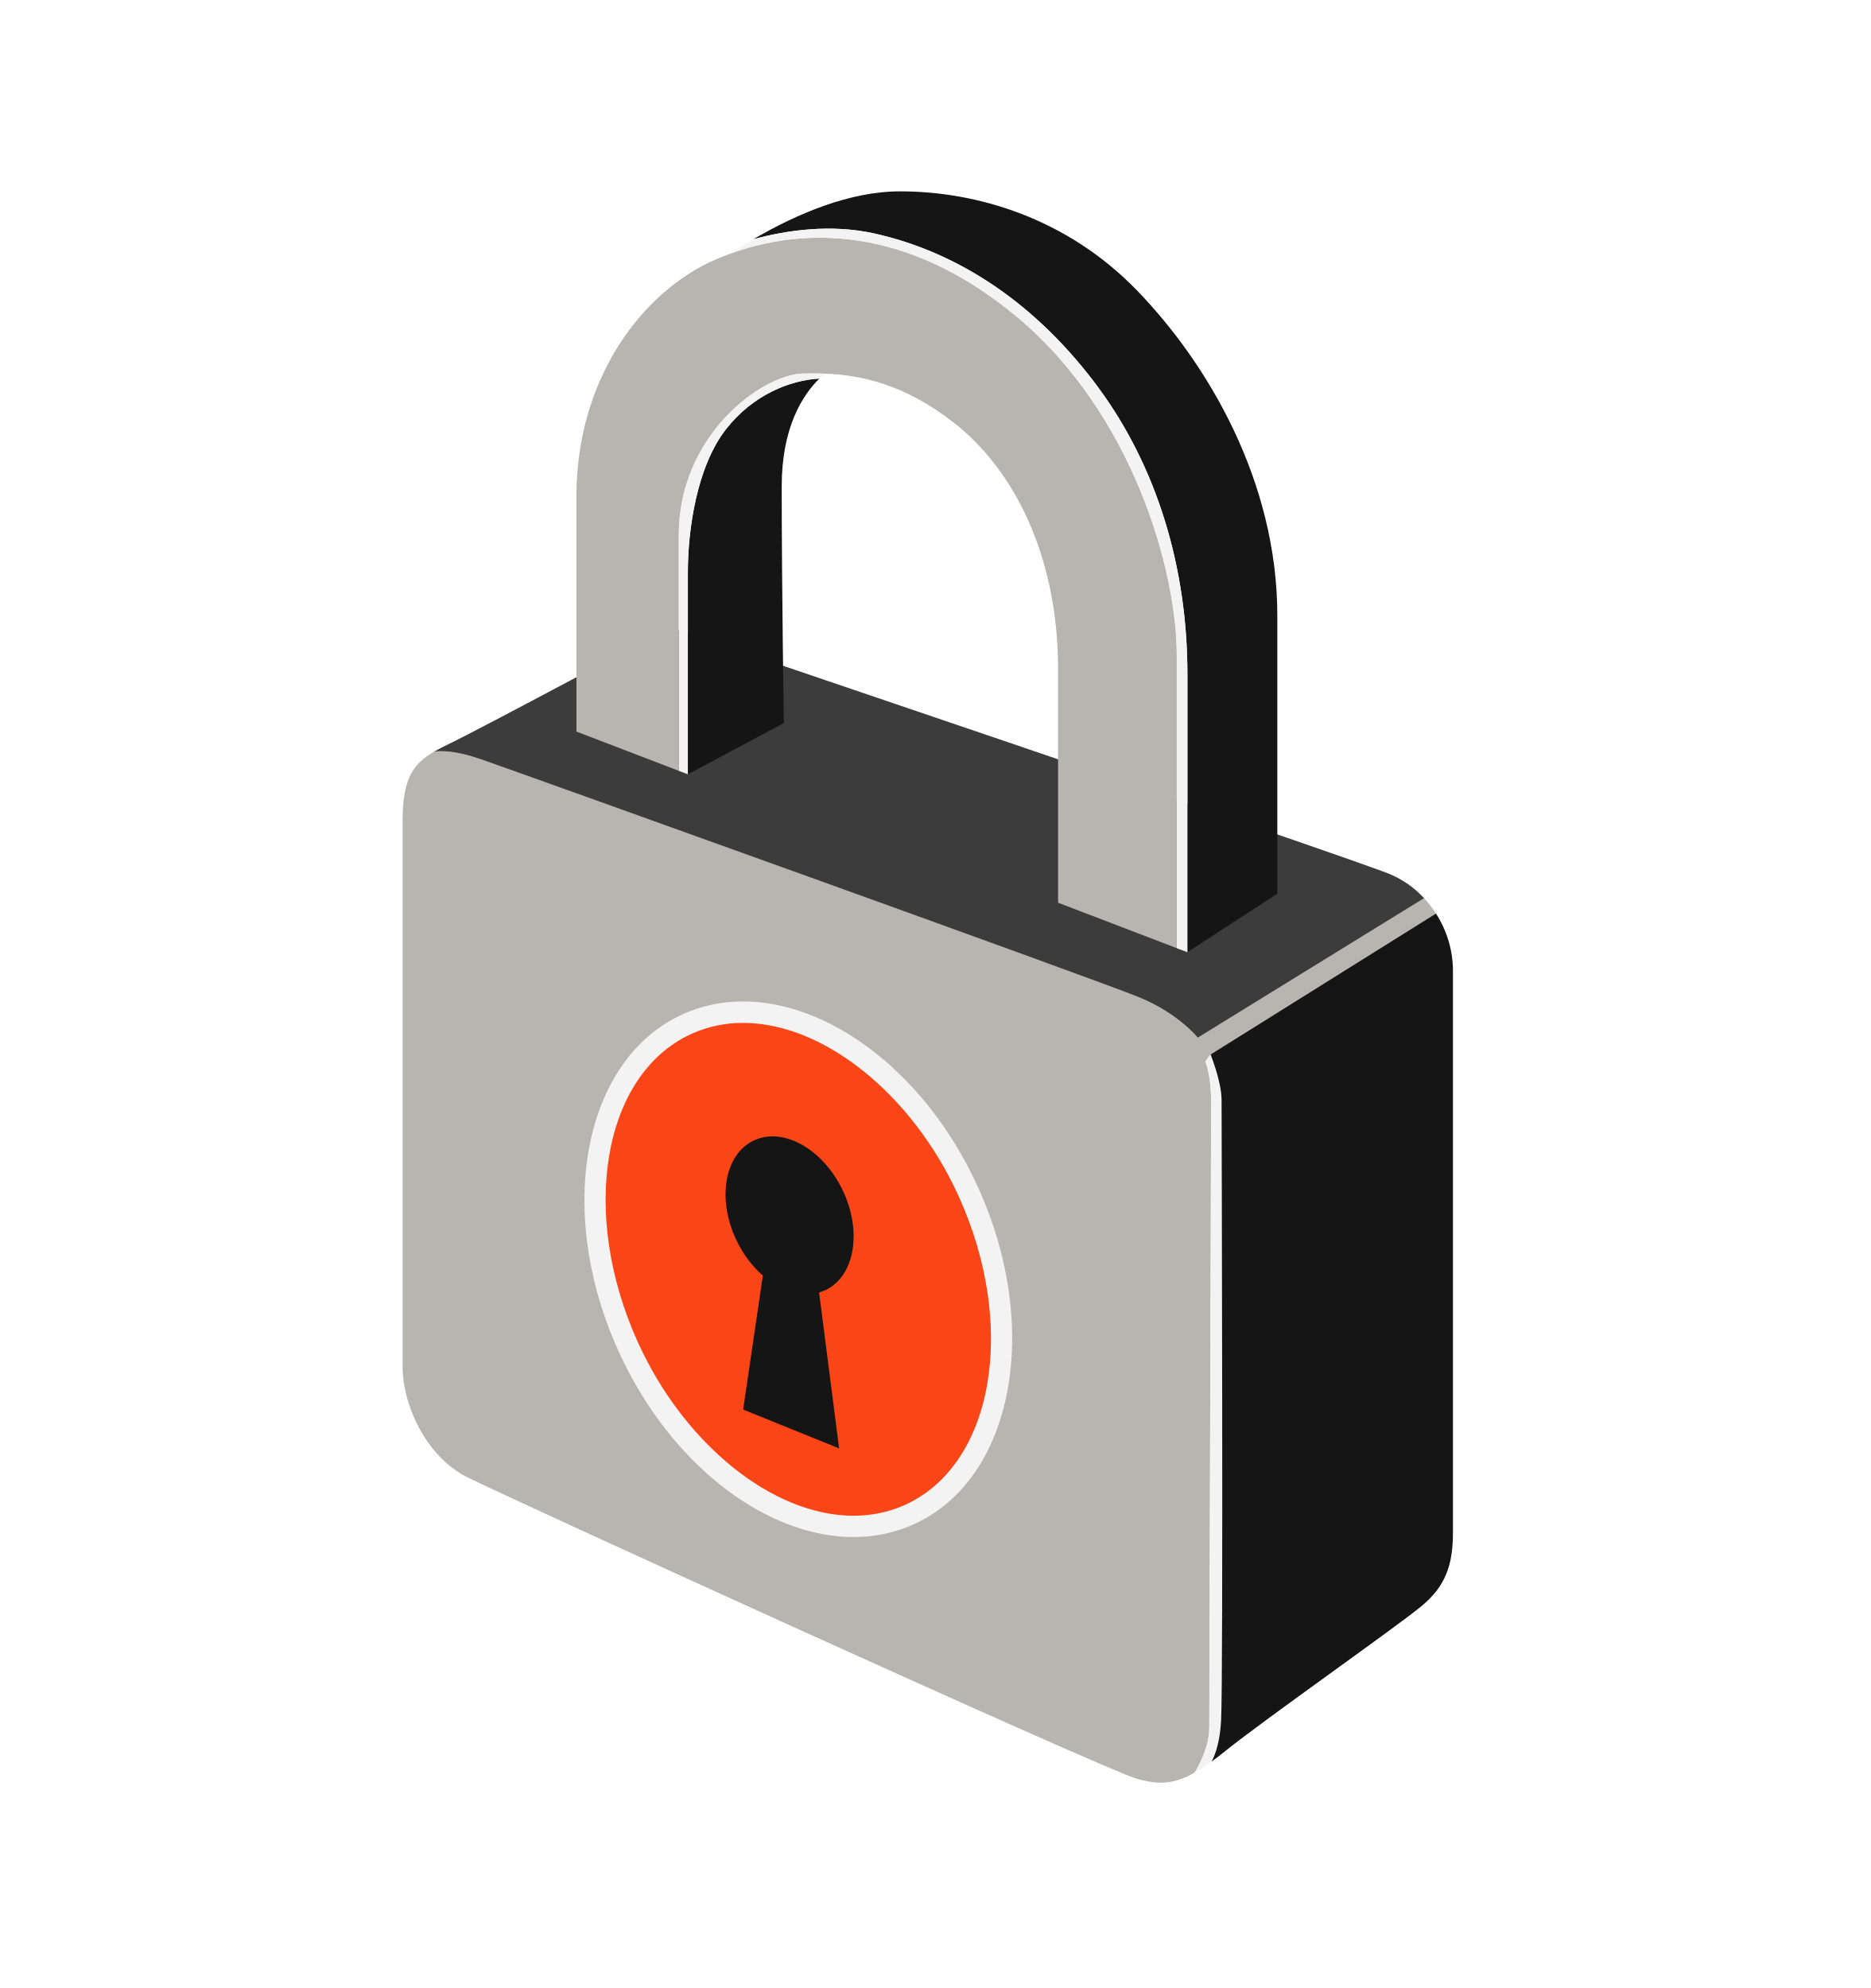
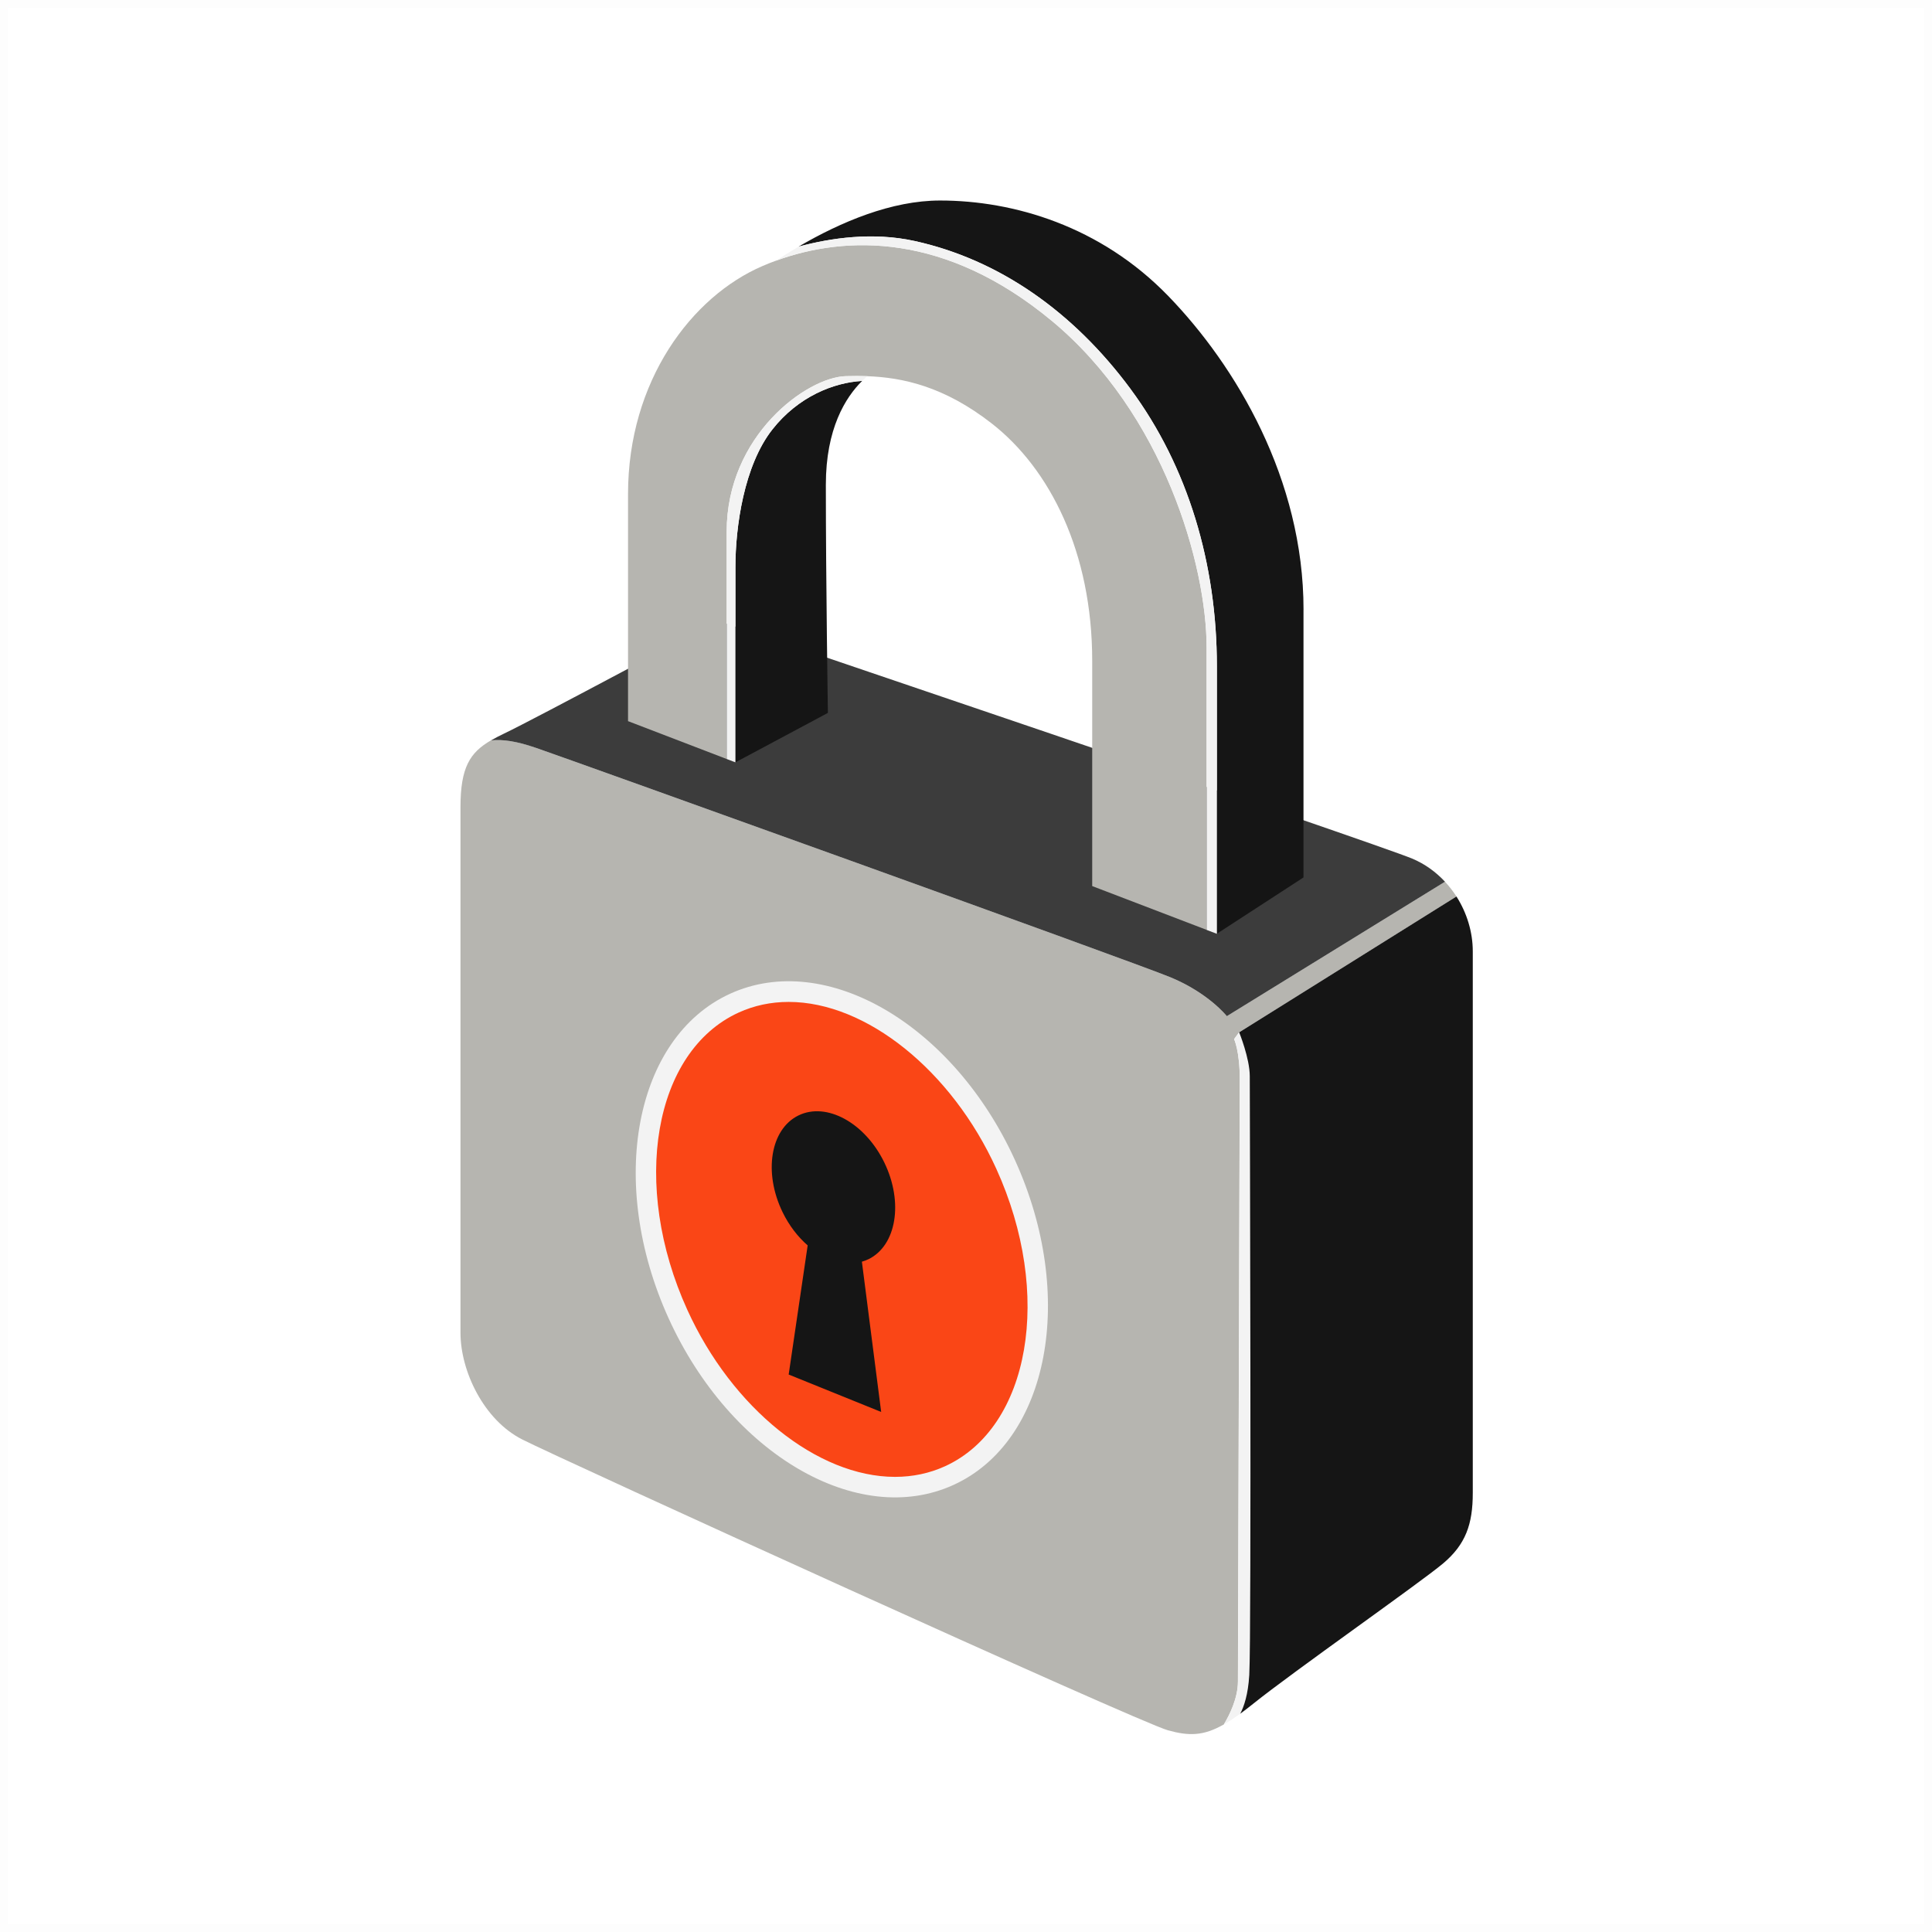
- <svg xmlns="http://www.w3.org/2000/svg" width="112" height="119" fill="none" viewBox="0 0 112 119">
-   <path fill="#b6b5b0" d="M72.503 66.051c0-1.775-.352-2.51-.352-2.51l.314-.422 13.496-8.438a6.5 6.5 0 0 0-.712-.916L71.7 62.116s-1.128-1.427-3.49-2.41S31.039 46.23 28.76 45.442c-1.136-.394-2.025-.537-2.765-.458-1.305.76-1.895 1.673-1.895 4.147v32.652c0 2.367 1.435 5.404 3.83 6.622s38.268 17.557 40.117 18.069c1.305.36 2.201.353 3.465-.366.35-.578.875-1.625.875-2.672 0-1.565.113-35.612.113-37.385z" />
-   <path fill="#3c3c3c" d="M28.764 45.442c2.277.788 37.086 13.284 39.447 14.264s3.49 2.41 3.49 2.41l13.55-8.351a5.9 5.9 0 0 0-2.037-1.435c-2.298-.96-43.12-14.776-43.12-14.776s-11.392 6.11-13.276 7.005c-.301.143-.57.282-.817.428.74-.08 1.629.063 2.765.457z" />
-   <path fill="#f3f3f3" d="M73.126 65.847c0-1.108-.659-2.73-.659-2.73l-.314.422s.353.737.353 2.51-.112 35.82-.112 37.385c0 1.047-.527 2.094-.876 2.672.31-.177.646-.397 1.016-.668.237-.45.49-1.2.561-2.405.144-2.416.031-36.08.031-37.189z" />
-   <path fill="#151515" d="M85.964 54.681 72.467 63.12s.659 1.62.659 2.73.112 34.776-.031 37.189c-.071 1.205-.327 1.955-.562 2.405q.382-.278.817-.629c2.426-1.95 10.371-7.518 11.776-8.7s1.851-2.43 1.851-4.38V58.09c0-1.195-.365-2.39-1.013-3.405z" />
-   <path fill="#f3f3f3" d="M54.728 91.23c5.94-2.715 7.65-11.744 3.816-20.168-3.832-8.424-11.755-13.053-17.696-10.34-5.94 2.715-7.649 11.744-3.816 20.169 3.833 8.423 11.756 13.052 17.696 10.338" />
-   <path fill="#fa4616" d="M51.092 90.731c-4.818 0-10.123-4.262-12.899-10.367-3.533-7.768-2.106-16.055 3.187-18.473a7.4 7.4 0 0 1 3.104-.66c4.818 0 10.124 4.263 12.9 10.367 3.533 7.768 2.106 16.055-3.187 18.473-.96.437-2.004.66-3.105.66" />
-   <path fill="#151515" d="M49.44 77.214c1.744-.852 2.185-3.543.985-6.01s-3.587-3.773-5.33-2.922c-1.745.852-2.187 3.544-.986 6.01.405.834.95 1.533 1.557 2.063l-1.18 8.02 5.745 2.324-1.197-9.334c.138-.04.273-.087.406-.153zM43.476 25.672c-1.77 2.244-2.298 6.061-2.298 8.556V46.35l5.745-3.07s-.128-8.123-.128-14.17c0-3.486 1.22-5.428 2.254-6.45-1.756.1-3.96.963-5.573 3.012M76.465 36.87c0-8.102-4.193-15.138-8.405-19.488-4.213-4.35-9.618-5.928-14.17-5.928-3.011 0-6.149 1.323-8.789 2.863 1.976-.534 4.606-.923 7.213-.348 5.214 1.152 9.83 4.36 13.405 9.19 3.574 4.831 5.362 10.874 5.362 17.207v16.63l5.382-3.497v-16.63z" />
-   <path fill="#b6b5b0" d="M60.806 18.91c-6.57-5.442-12.743-5.317-17.12-3.715q-.419.153-.816.325c-4.404 1.888-8.362 7.133-8.362 14.169v14.103l6.128 2.35v-14.12c0-5.982 4.979-9.594 7.404-9.658.427-.01.87-.016 1.333.002 2.175.082 4.757.62 7.731 2.94 3.606 2.814 6.235 7.995 6.235 14.742v13.988l7.106 2.72v-17.54c0-5.086-2.65-14.519-9.639-20.309z" />
-   <path fill="#f3f3f3" d="M48.04 22.364c-2.426.064-7.404 3.68-7.404 9.659v14.12l.54.208V34.228c0-2.494.53-6.312 2.299-8.556 1.613-2.049 3.82-2.914 5.573-3.01q.166-.163.322-.295a19 19 0 0 0-1.333-.003z" />
-   <path fill="#f3f3f3" d="M65.721 23.162c-3.574-4.83-8.19-8.04-13.404-9.19-2.607-.576-5.237-.187-7.213.348-.49.286-.965.58-1.417.875 4.376-1.602 10.55-1.727 17.12 3.715 6.99 5.787 9.638 15.223 9.638 20.31v17.538l.638.243v-16.63c0-6.333-1.787-12.379-5.362-17.207z" />
+ <svg xmlns="http://www.w3.org/2000/svg" width="240" height="240" fill="none" viewBox="0 0 240 240">
+   <path stroke="#000" stroke-opacity=".01" d="M.5.5h239v239H.5z" />
+   <path fill="#b6b5b0" d="M154.007 134.102c0-3.55-.704-5.02-.704-5.02l.628-.844 26.992-16.876a13 13 0 0 0-1.424-1.832l-27.1 16.702s-2.257-2.855-6.981-4.82-74.34-26.952-78.896-28.528c-2.272-.788-4.049-1.075-5.53-.916-2.61 1.52-3.789 3.347-3.789 8.295v65.304c0 4.734 2.87 10.807 7.66 13.243s76.536 35.114 80.233 36.137c2.61.721 4.402.707 6.93-.731.7-1.157 1.751-3.249 1.751-5.343 0-3.132.225-71.224.225-74.771z" />
+   <path fill="#3c3c3c" d="M66.527 92.884c4.555 1.576 74.172 26.568 78.896 28.528 4.723 1.959 6.98 4.82 6.98 4.82l27.1-16.702c-1.133-1.213-2.507-2.216-4.075-2.871-4.596-1.919-86.238-29.551-86.238-29.551s-22.785 12.22-26.554 14.01c-.603.287-1.139.563-1.634.855 1.48-.159 3.258.128 5.53.916z" />
+   <path fill="#f3f3f3" d="M155.253 133.694c0-2.215-1.318-5.46-1.318-5.46l-.628.845s.705 1.473.705 5.02-.225 71.638-.225 74.77c0 2.094-1.052 4.186-1.751 5.343a21 21 0 0 0 2.032-1.336c.475-.9.981-2.4 1.123-4.81.287-4.831.062-72.161.062-74.377z" />
+   <path fill="#151515" d="m180.927 111.363-26.993 16.876s1.317 3.238 1.317 5.459.225 69.552-.062 74.377c-.142 2.411-.652 3.91-1.123 4.81a42 42 0 0 0 1.634-1.257c4.852-3.901 20.743-15.036 23.552-17.399 2.808-2.364 3.702-4.862 3.702-8.761v-67.289c0-2.39-.731-4.78-2.027-6.811z" />
+   <path fill="#f3f3f3" d="M118.456 184.459c11.881-5.429 15.299-23.487 7.633-40.336-7.666-16.847-23.511-26.105-35.393-20.677-11.88 5.428-15.298 23.487-7.632 40.336 7.666 16.847 23.511 26.104 35.392 20.677" />
+   <path fill="#fa4616" d="M111.185 183.462c-9.636 0-20.248-8.525-25.798-20.734-7.068-15.535-4.213-32.11 6.373-36.945 1.92-.876 4.008-1.321 6.21-1.321 9.635 0 20.246 8.526 25.797 20.734 7.067 15.537 4.213 32.111-6.373 36.947-1.92.874-4.008 1.319-6.209 1.319" />
+   <path fill="#151515" d="M107.879 156.428c3.488-1.704 4.372-7.086 1.972-12.02s-7.175-7.547-10.663-5.844c-3.487 1.704-4.37 7.088-1.97 12.021.811 1.667 1.899 3.065 3.114 4.125l-2.36 16.04 11.49 4.648-2.395-18.668c.276-.081.547-.174.812-.307zM95.951 53.344c-3.538 4.488-4.595 12.123-4.595 17.112V94.7l11.489-6.141s-.255-16.247-.255-28.339c0-6.974 2.441-10.858 4.509-12.9-3.513.2-7.92 1.924-11.148 6.023M161.93 75.742c0-16.206-8.385-30.278-16.81-38.977-8.427-8.7-19.236-11.856-28.341-11.856-6.021 0-12.297 2.645-17.577 5.726 3.953-1.07 9.212-1.848 14.426-.696 10.427 2.303 19.66 8.72 26.809 18.38 7.15 9.661 10.724 21.748 10.724 34.413v33.261l10.764-6.995V75.737z" />
+   <path fill="#b6b5b0" d="M130.612 39.82c-13.138-10.885-25.486-10.634-34.238-7.43-.562.204-1.103.419-1.635.65-8.808 3.776-16.723 14.266-16.723 28.338v28.205l12.255 4.703V66.044c0-11.963 9.958-19.189 14.809-19.317.853-.02 1.741-.03 2.666.006 4.35.163 9.513 1.238 15.462 5.88 7.211 5.628 12.47 15.99 12.47 29.484v27.975l14.212 5.439V80.434c0-10.173-5.301-29.04-19.278-40.62z" />
+   <path fill="#f3f3f3" d="M105.08 46.728c-4.851.128-14.808 7.359-14.808 19.318v28.24l1.082.415V70.457c0-4.99 1.057-12.624 4.596-17.112 3.227-4.099 7.639-5.828 11.147-6.023.22-.215.434-.414.644-.588a39 39 0 0 0-2.666-.006z" />
+   <path fill="#f3f3f3" d="M140.443 48.324c-7.149-9.661-16.382-16.078-26.809-18.38-5.214-1.152-10.473-.374-14.426.695-.98.573-1.93 1.162-2.834 1.75 8.753-3.203 21.1-3.454 34.239 7.43 13.982 11.575 19.277 30.447 19.277 40.62v35.077l1.277.487V82.742c0-12.665-3.575-24.757-10.724-34.413z" />
</svg>
